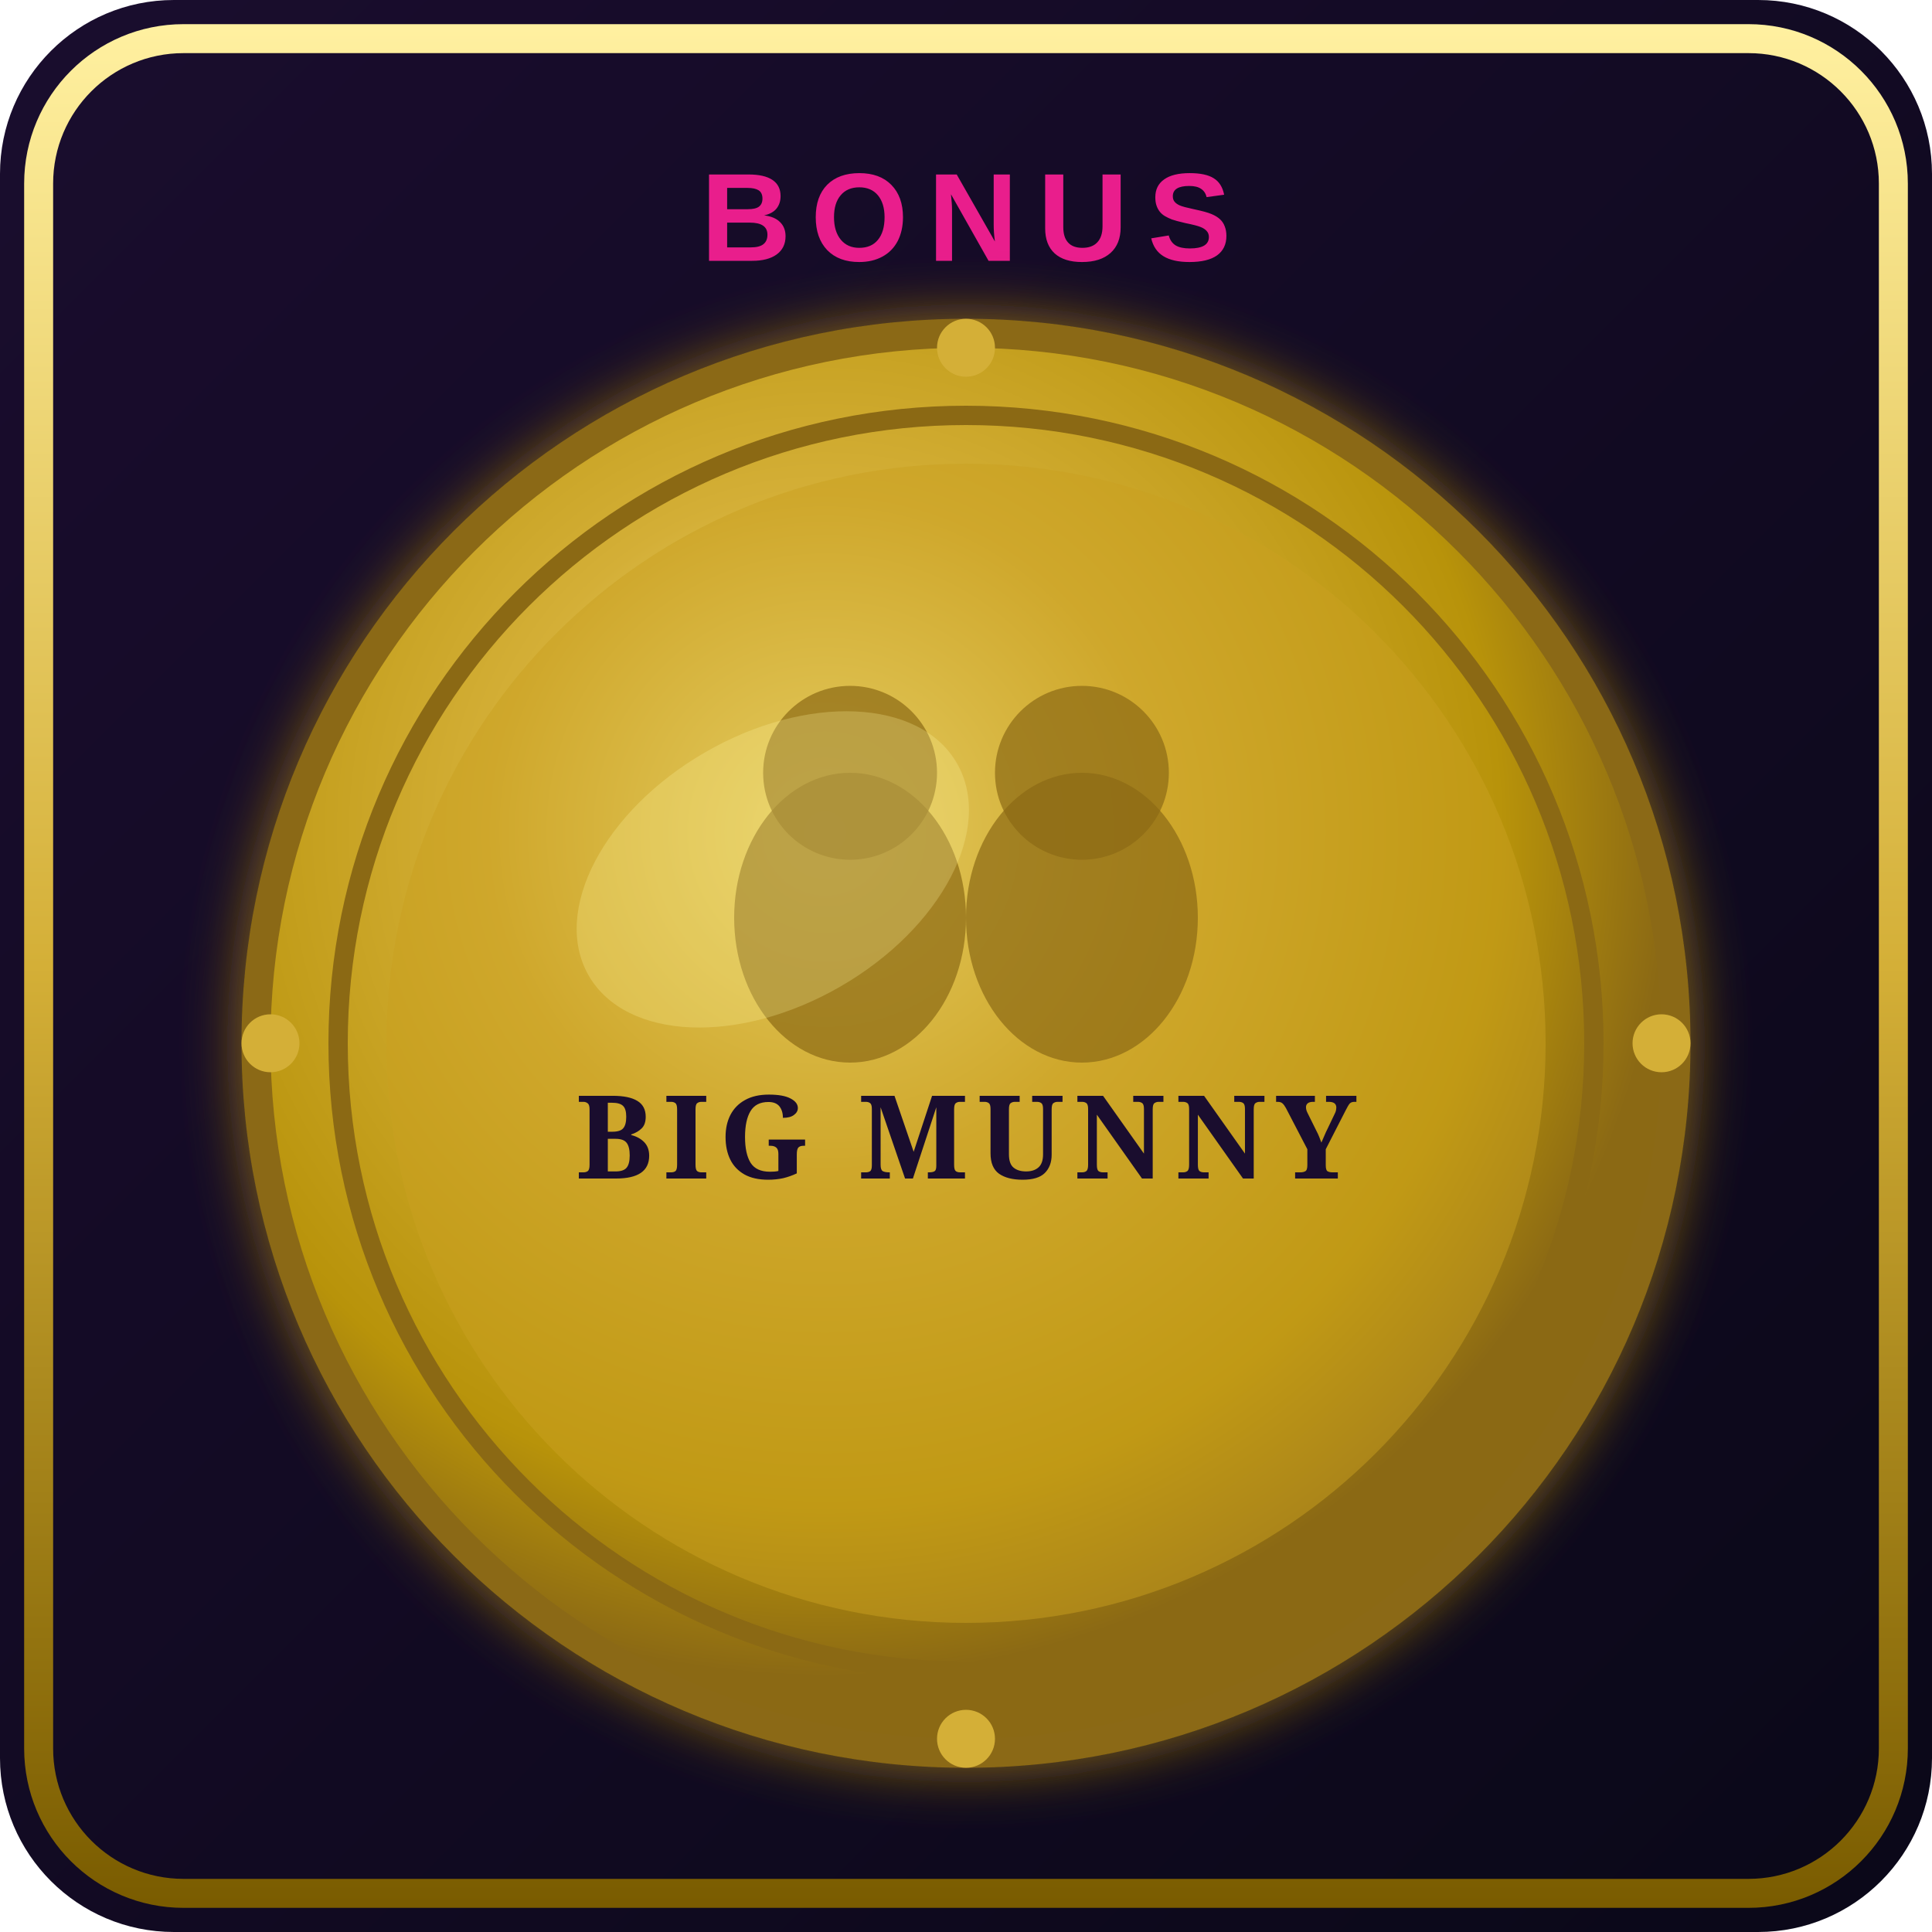
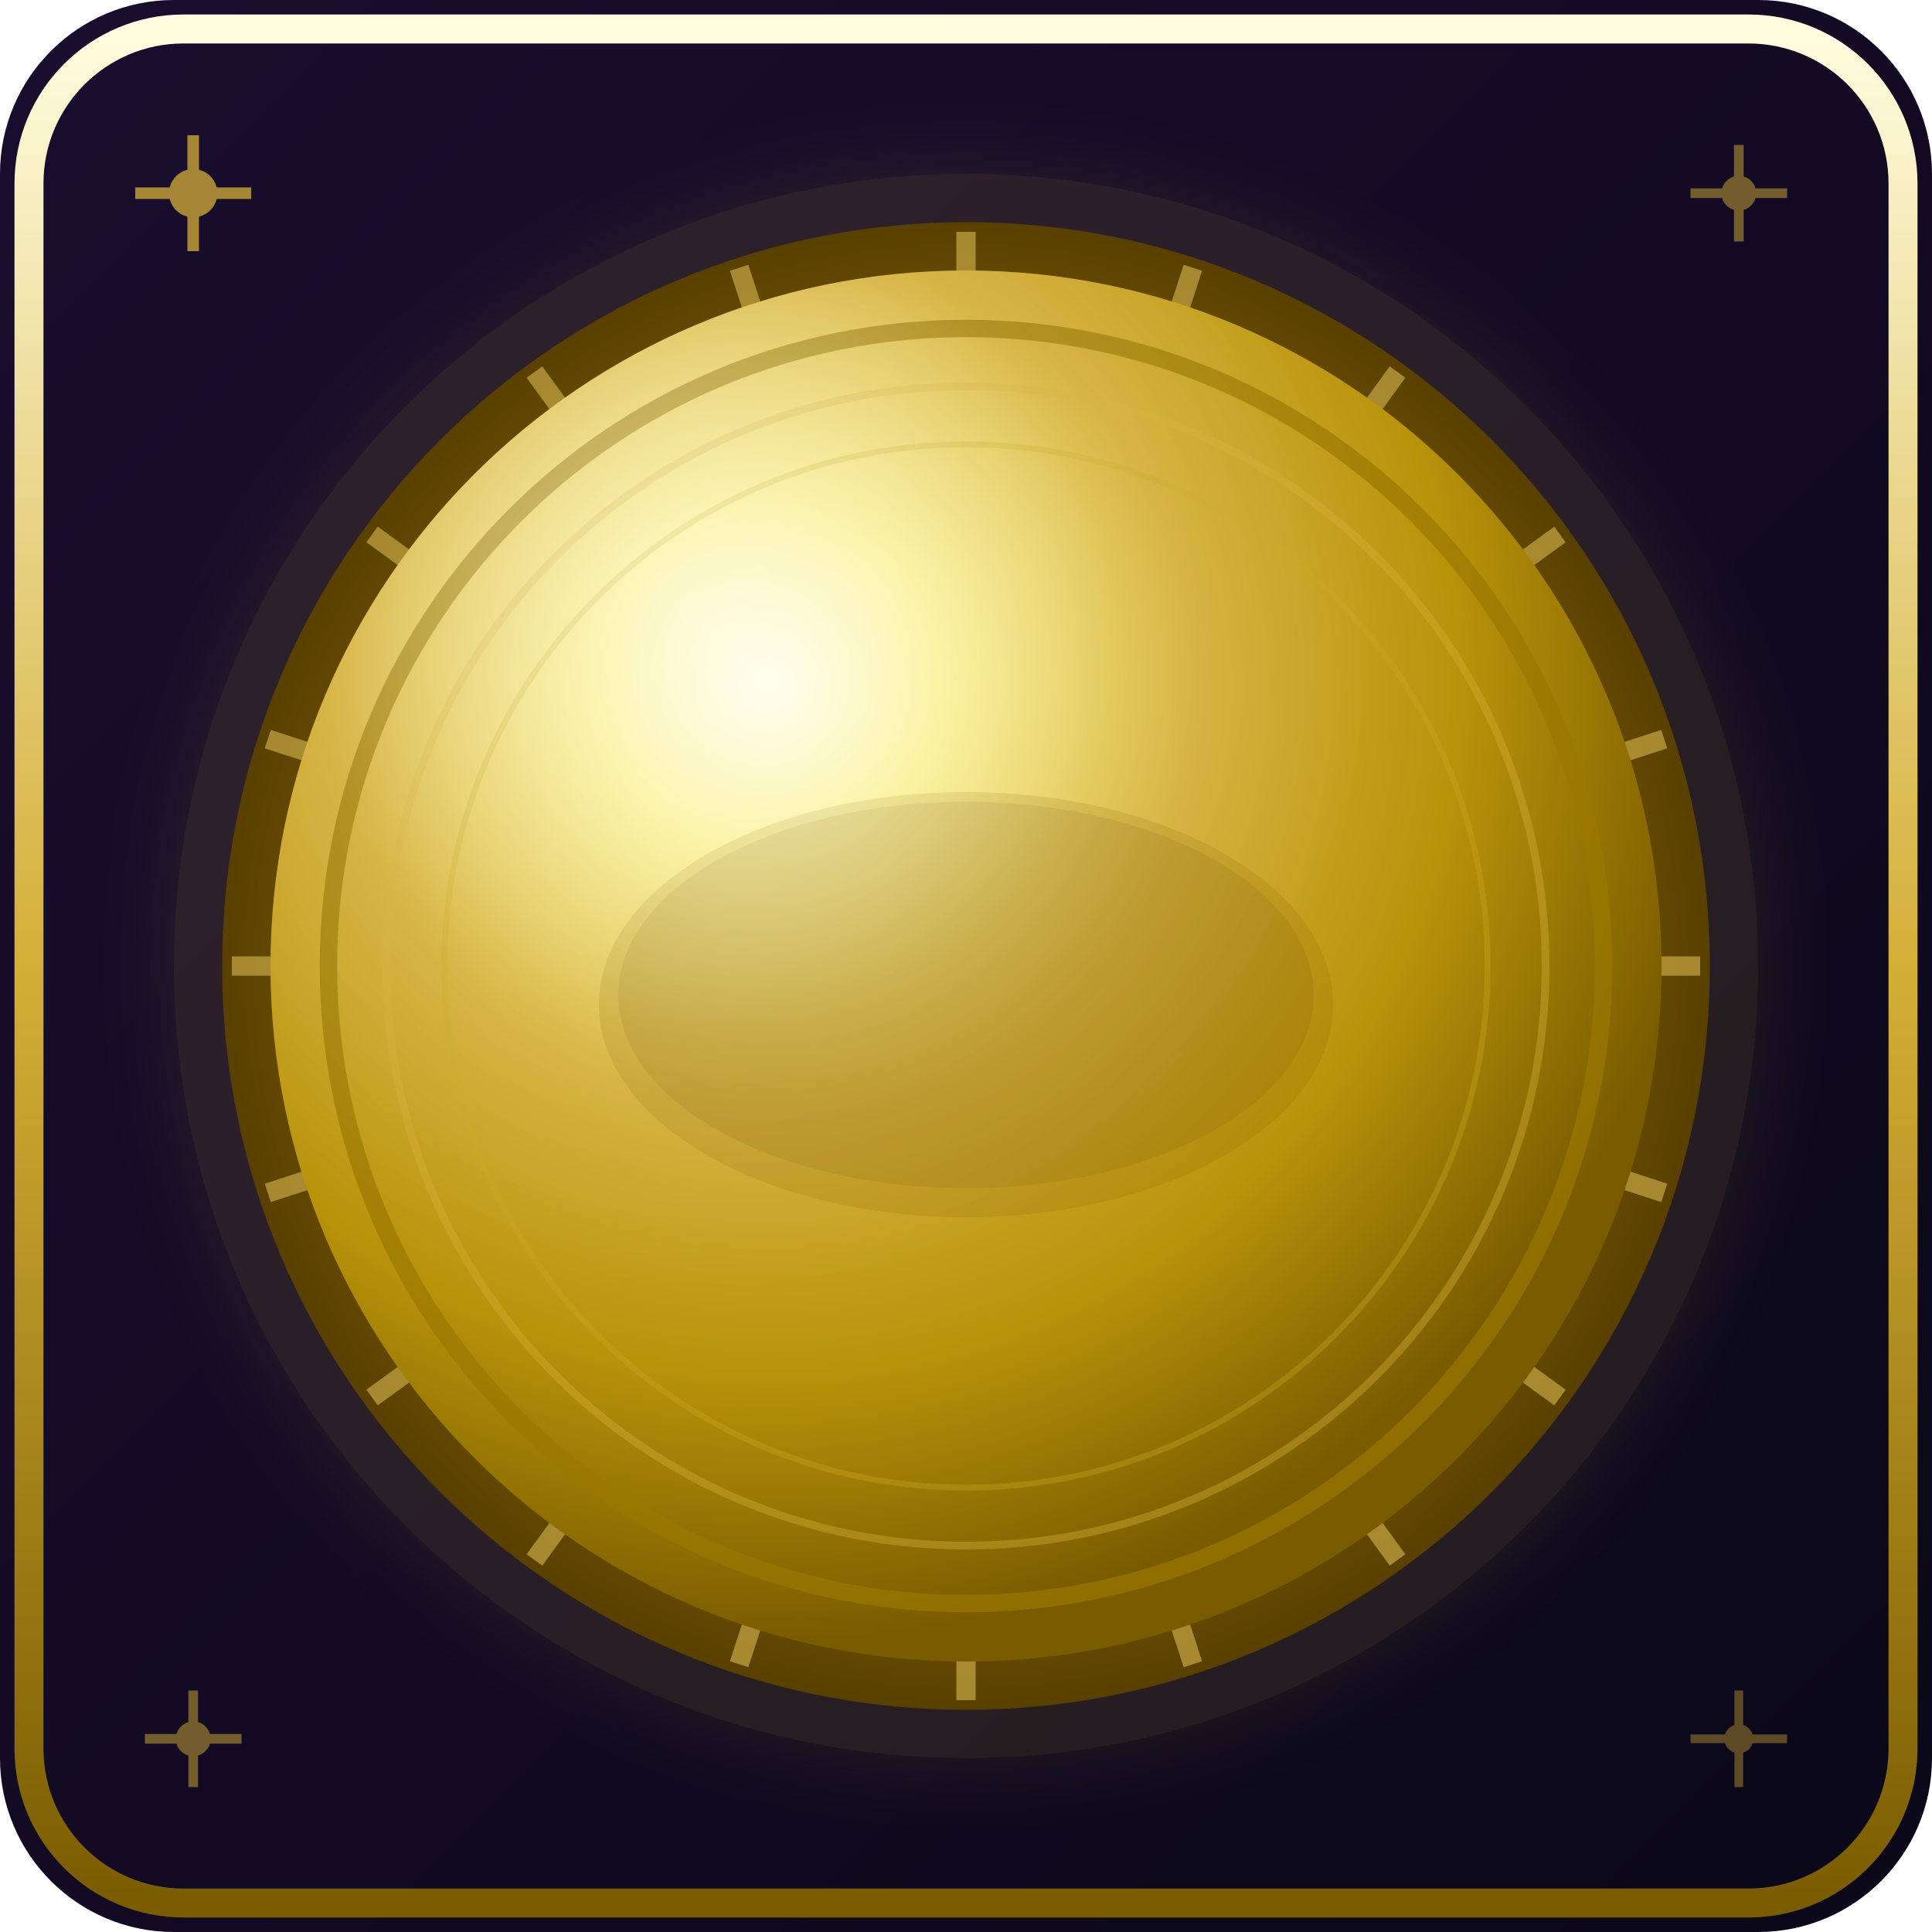
<svg xmlns="http://www.w3.org/2000/svg" viewBox="0 0 200 200">
  <defs>
-     <radialGradient id="coinFace" cx="40%" cy="35%" r="60%">
-       <stop offset="0%" stop-color="#fff7a0" />
-       <stop offset="40%" stop-color="#d4af37" />
-       <stop offset="80%" stop-color="#b8930a" />
-       <stop offset="100%" stop-color="#8b6914" />
+     <radialGradient id="coinFace" cx="36%" cy="30%" r="68%">
+       <stop offset="0%" stop-color="#fffde0" />
+       <stop offset="18%" stop-color="#f9ee80" />
+       <stop offset="45%" stop-color="#d4af37" />
+       <stop offset="72%" stop-color="#b8930a" />
+       <stop offset="100%" stop-color="#7a5c00" />
    </radialGradient>
-     <radialGradient id="coinEdge" cx="50%" cy="50%" r="50%">
-       <stop offset="70%" stop-color="transparent" />
-       <stop offset="85%" stop-color="#d4af37" />
-       <stop offset="95%" stop-color="#f5d878" />
-       <stop offset="100%" stop-color="#8b6914" />
+     <radialGradient id="coinRim" cx="50%" cy="50%" r="50%">
+       <stop offset="0%" stop-color="#c8a820" />
+       <stop offset="100%" stop-color="#5a4000" />
    </radialGradient>
    <linearGradient id="bgCoin" x1="0%" y1="0%" x2="100%" y2="100%">
      <stop offset="0%" stop-color="#1a0d2e" />
      <stop offset="100%" stop-color="#0a0818" />
    </linearGradient>
    <linearGradient id="goldFrameCoin" x1="0%" y1="0%" x2="0%" y2="100%">
-       <stop offset="0%" stop-color="#fff0a0" />
+       <stop offset="0%" stop-color="#fffde0" />
      <stop offset="50%" stop-color="#d4af37" />
      <stop offset="100%" stop-color="#7a5c00" />
    </linearGradient>
-     <filter id="coinGlow">
-       <feGaussianBlur stdDeviation="3" result="blur" />
+     <radialGradient id="coinShine" cx="32%" cy="26%" r="48%">
+       <stop offset="0%" stop-color="#ffffff" stop-opacity="0.55" />
+       <stop offset="60%" stop-color="#ffffff" stop-opacity="0.08" />
+       <stop offset="100%" stop-color="#ffffff" stop-opacity="0" />
+     </radialGradient>
+     <filter id="coinGlow" x="-20%" y="-20%" width="140%" height="140%">
+       <feGaussianBlur stdDeviation="4" result="blur" />
      <feMerge>
        <feMergeNode in="blur" />
        <feMergeNode in="SourceGraphic" />
      </feMerge>
    </filter>
  </defs>
  <rect width="200" height="200" rx="18" fill="url(#bgCoin)" />
-   <rect x="4" y="4" width="192" height="192" rx="15" fill="none" stroke="url(#goldFrameCoin)" stroke-width="3" />
-   <text x="100" y="27" font-family="Arial,sans-serif" font-size="13" font-weight="700" text-anchor="middle" fill="#e91e8c" letter-spacing="2">BONUS</text>
-   <circle cx="100" cy="108" r="75" fill="#8b6914" filter="url(#coinGlow)" />
-   <circle cx="100" cy="108" r="72" fill="url(#coinFace)" />
-   <circle cx="100" cy="108" r="65" fill="none" stroke="#8b6914" stroke-width="2" />
-   <circle cx="100" cy="108" r="60" fill="#c9a020" opacity="0.5" />
-   <ellipse cx="88" cy="95" rx="12" ry="15" fill="#8b6914" opacity="0.7" />
-   <ellipse cx="112" cy="95" rx="12" ry="15" fill="#8b6914" opacity="0.7" />
-   <circle cx="88" cy="80" r="9" fill="#8b6914" opacity="0.7" />
-   <circle cx="112" cy="80" r="9" fill="#8b6914" opacity="0.7" />
-   <text x="100" y="122" font-family="Georgia,serif" font-size="12" font-weight="900" text-anchor="middle" fill="#1a0d2e" letter-spacing="1">BIG MUNNY</text>
-   <ellipse cx="80" cy="90" rx="22" ry="14" fill="#fff7a0" opacity="0.25" transform="rotate(-30,80,90)" />
-   <circle cx="100" cy="36" r="3" fill="#d4af37" />
-   <circle cx="100" cy="180" r="3" fill="#d4af37" />
-   <circle cx="28" cy="108" r="3" fill="#d4af37" />
-   <circle cx="172" cy="108" r="3" fill="#d4af37" />
+   <rect x="3" y="3" width="194" height="194" rx="16" fill="none" stroke="url(#goldFrameCoin)" stroke-width="3" />
+   <circle cx="100" cy="100" r="82" fill="#d4af37" opacity="0.12" filter="url(#coinGlow)" />
+   <circle cx="100" cy="100" r="77" fill="url(#coinRim)" />
+   <g stroke="#f0d060" stroke-width="2" opacity="0.5">
+     <line x1="100" y1="24" x2="100" y2="30" transform="rotate(0,100,100)" />
+     <line x1="100" y1="24" x2="100" y2="30" transform="rotate(18,100,100)" />
+     <line x1="100" y1="24" x2="100" y2="30" transform="rotate(36,100,100)" />
+     <line x1="100" y1="24" x2="100" y2="30" transform="rotate(54,100,100)" />
+     <line x1="100" y1="24" x2="100" y2="30" transform="rotate(72,100,100)" />
+     <line x1="100" y1="24" x2="100" y2="30" transform="rotate(90,100,100)" />
+     <line x1="100" y1="24" x2="100" y2="30" transform="rotate(108,100,100)" />
+     <line x1="100" y1="24" x2="100" y2="30" transform="rotate(126,100,100)" />
+     <line x1="100" y1="24" x2="100" y2="30" transform="rotate(144,100,100)" />
+     <line x1="100" y1="24" x2="100" y2="30" transform="rotate(162,100,100)" />
+     <line x1="100" y1="24" x2="100" y2="30" transform="rotate(180,100,100)" />
+     <line x1="100" y1="24" x2="100" y2="30" transform="rotate(198,100,100)" />
+     <line x1="100" y1="24" x2="100" y2="30" transform="rotate(216,100,100)" />
+     <line x1="100" y1="24" x2="100" y2="30" transform="rotate(234,100,100)" />
+     <line x1="100" y1="24" x2="100" y2="30" transform="rotate(252,100,100)" />
+     <line x1="100" y1="24" x2="100" y2="30" transform="rotate(270,100,100)" />
+     <line x1="100" y1="24" x2="100" y2="30" transform="rotate(288,100,100)" />
+     <line x1="100" y1="24" x2="100" y2="30" transform="rotate(306,100,100)" />
+     <line x1="100" y1="24" x2="100" y2="30" transform="rotate(324,100,100)" />
+     <line x1="100" y1="24" x2="100" y2="30" transform="rotate(342,100,100)" />
+   </g>
+   <circle cx="100" cy="100" r="72" fill="url(#coinFace)" />
+   <circle cx="100" cy="100" r="66" fill="none" stroke="#9a7800" stroke-width="1.8" opacity="0.7" />
+   <circle cx="100" cy="100" r="60" fill="none" stroke="#d4af37" stroke-width="0.8" opacity="0.4" />
+   <circle cx="100" cy="100" r="54" fill="none" stroke="#c8a820" stroke-width="0.6" opacity="0.35" />
+   <ellipse cx="100" cy="104" rx="38" ry="22" fill="#8a6200" opacity="0.18" />
+   <ellipse cx="100" cy="103" rx="36" ry="20" fill="#6a4800" opacity="0.12" />
+   <circle cx="100" cy="100" r="72" fill="url(#coinShine)" />
+   <g opacity="0.75">
+     <circle cx="20" cy="20" r="2.5" fill="#d4af37" />
+     <line x1="20" y1="14" x2="20" y2="26" stroke="#d4af37" stroke-width="1.2" />
+     <line x1="14" y1="20" x2="26" y2="20" stroke="#d4af37" stroke-width="1.2" />
+   </g>
+   <g opacity="0.5">
+     <circle cx="180" cy="20" r="1.8" fill="#d4af37" />
+     <line x1="180" y1="15" x2="180" y2="25" stroke="#d4af37" stroke-width="1" />
+     <line x1="175" y1="20" x2="185" y2="20" stroke="#d4af37" stroke-width="1" />
+   </g>
+   <g opacity="0.5">
+     <circle cx="20" cy="180" r="1.8" fill="#d4af37" />
+     <line x1="20" y1="175" x2="20" y2="185" stroke="#d4af37" stroke-width="1" />
+     <line x1="15" y1="180" x2="25" y2="180" stroke="#d4af37" stroke-width="1" />
+   </g>
+   <g opacity="0.4">
+     <circle cx="180" cy="180" r="1.5" fill="#d4af37" />
+     <line x1="180" y1="175" x2="180" y2="185" stroke="#d4af37" stroke-width="0.9" />
+     <line x1="175" y1="180" x2="185" y2="180" stroke="#d4af37" stroke-width="0.9" />
+   </g>
</svg>
